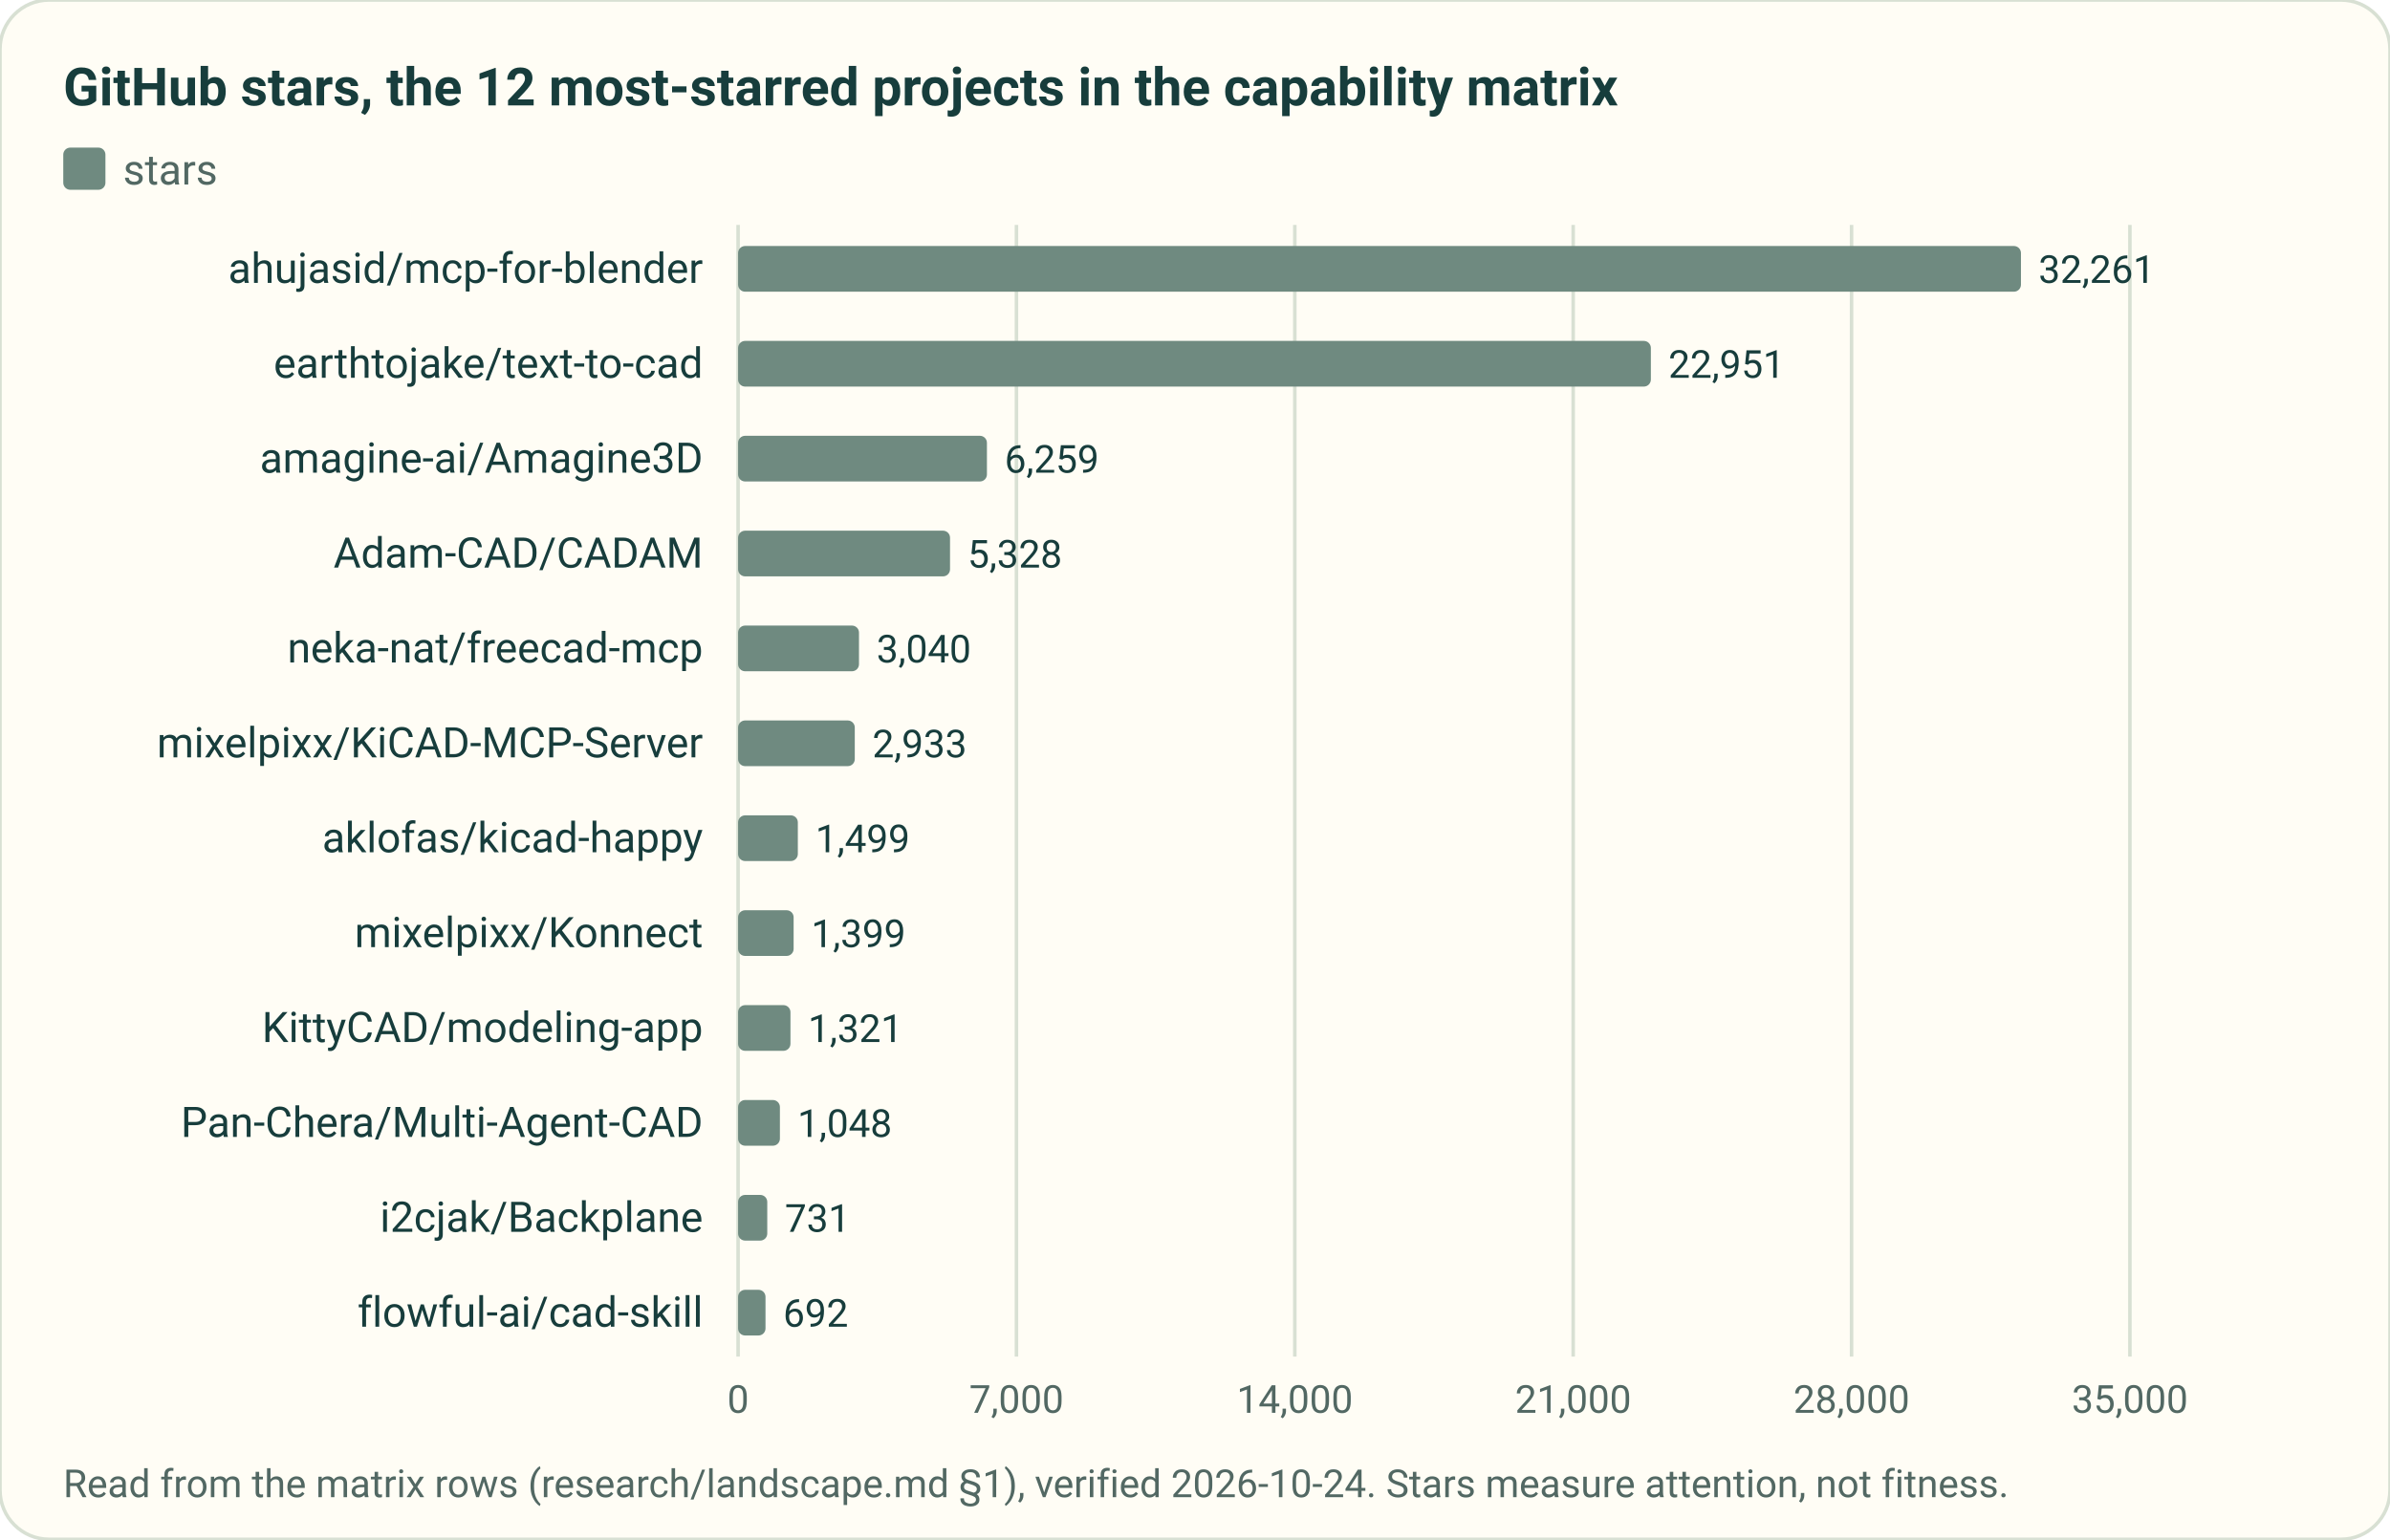
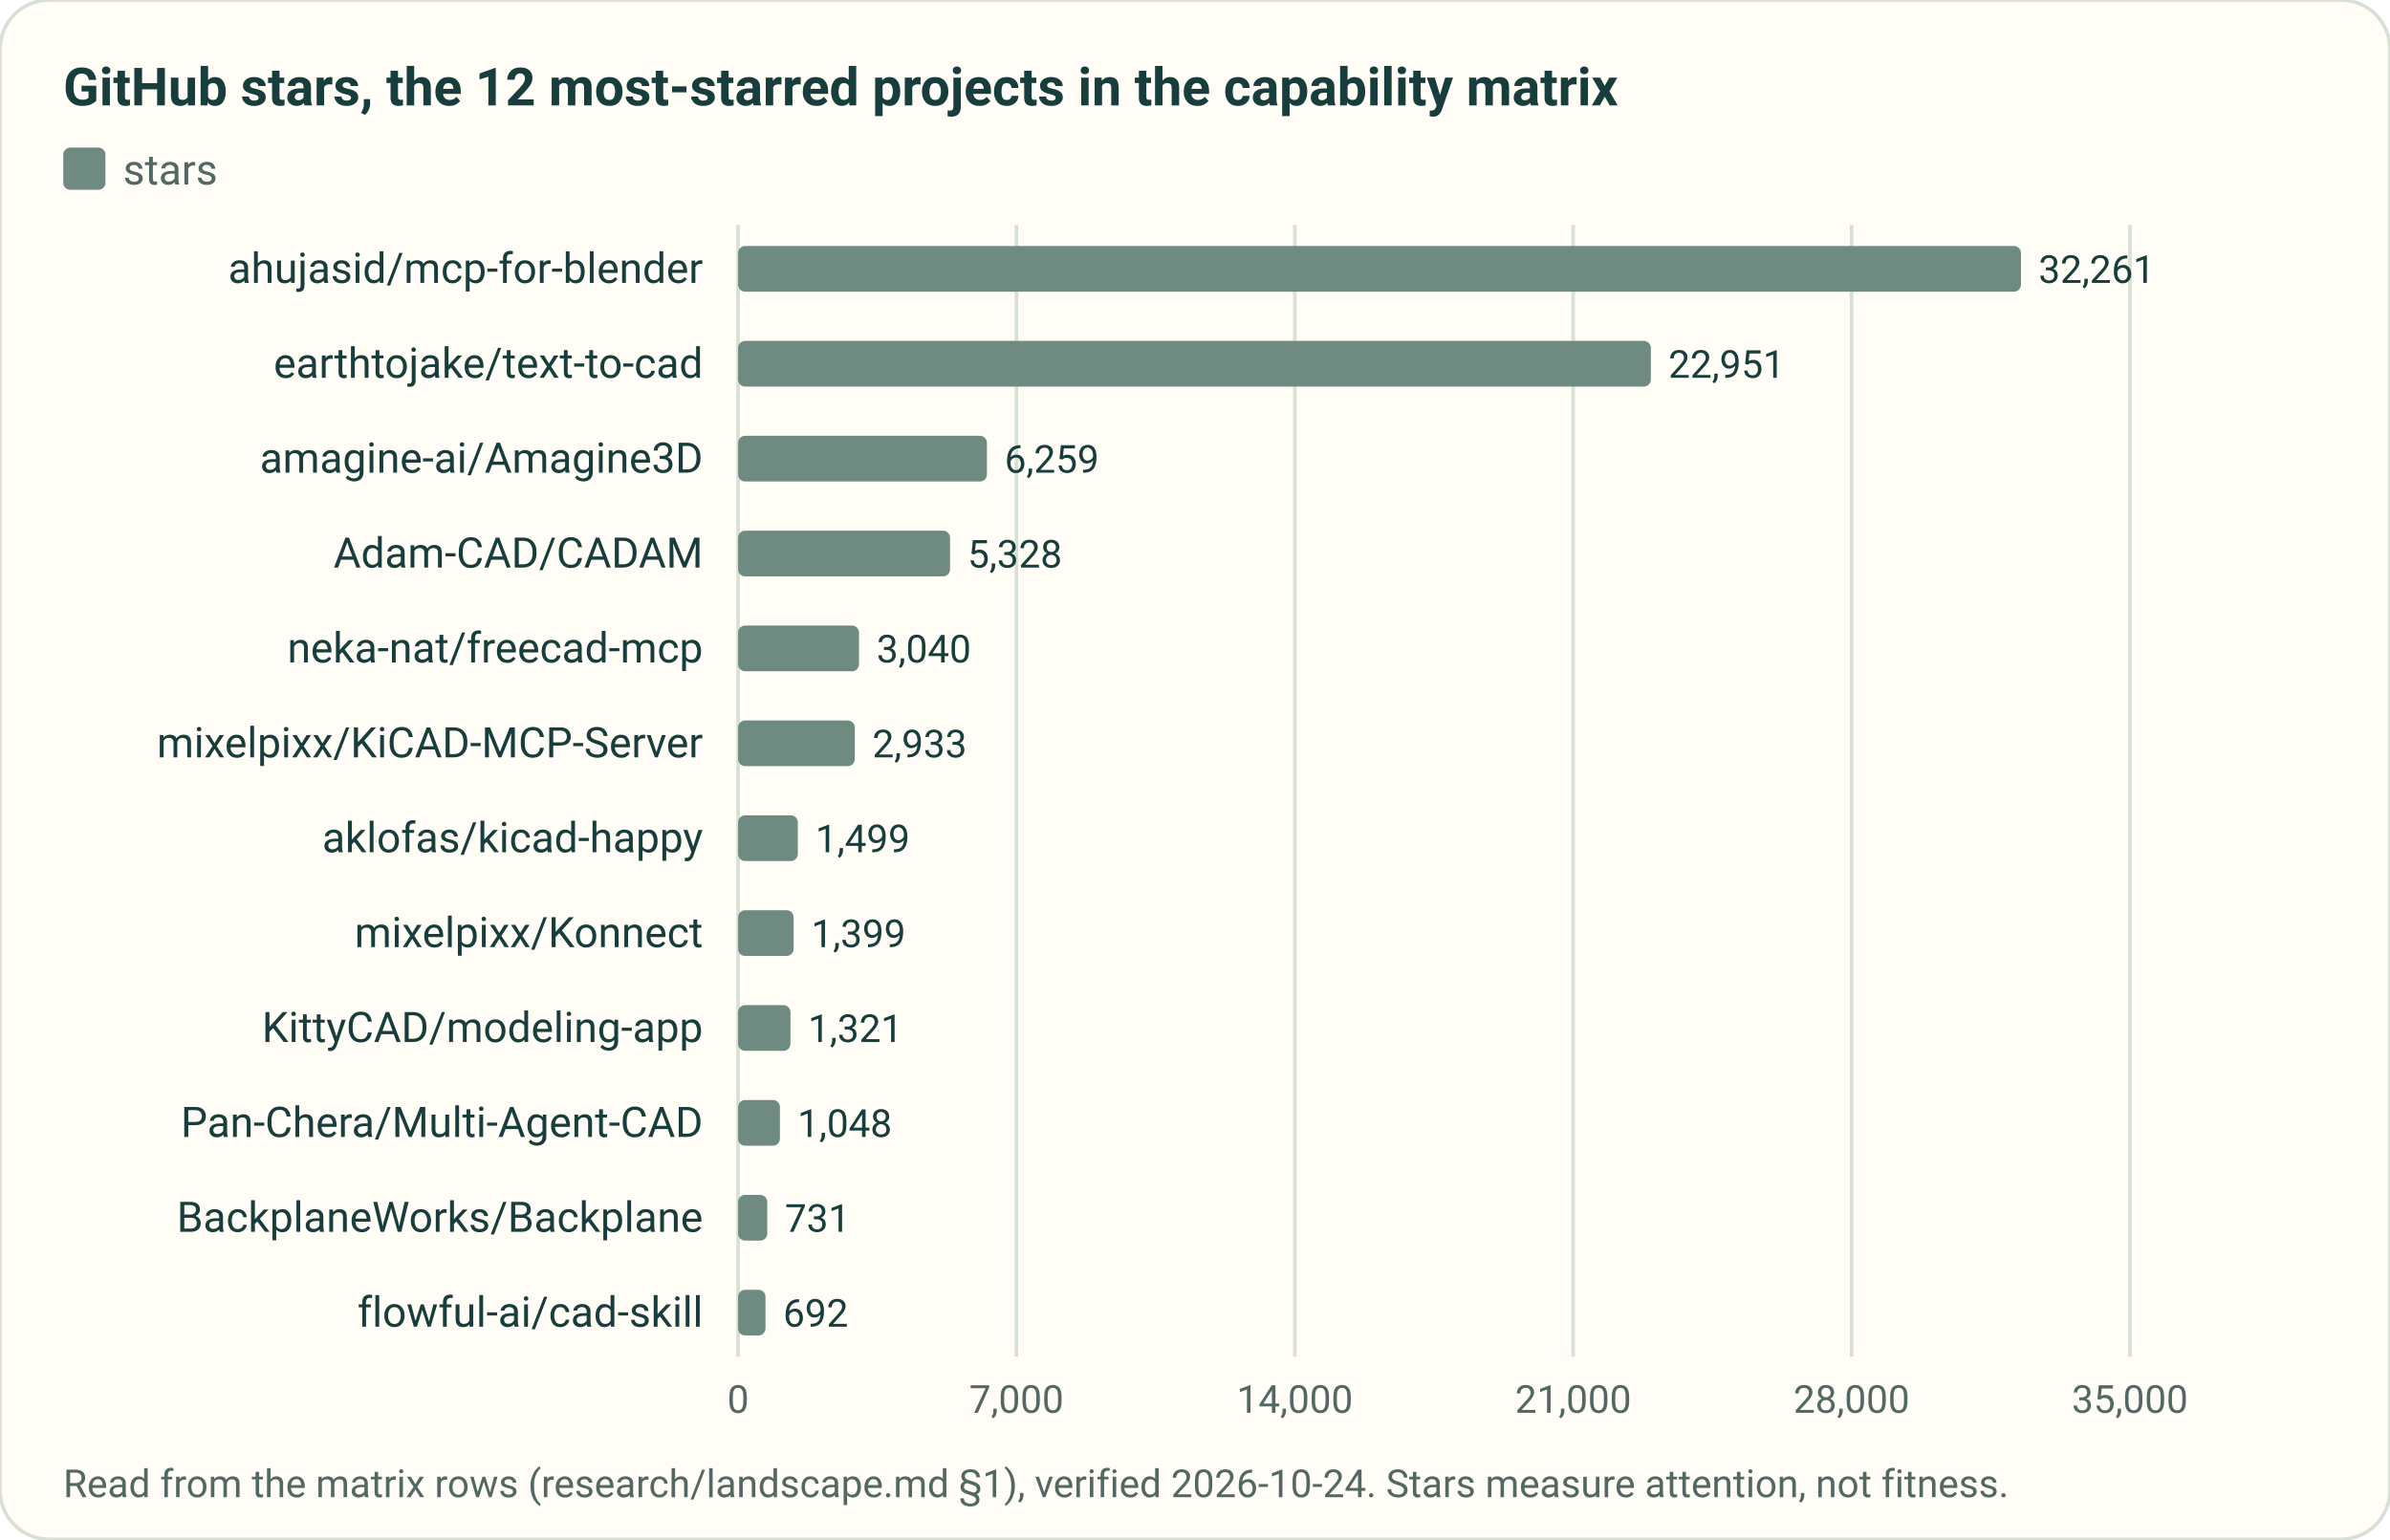
<svg xmlns="http://www.w3.org/2000/svg" viewBox="0 0 680 438" width="680" height="438" role="img" aria-label="GitHub stars, the 12 most-starred projects in the capability matrix" font-family="system-ui,-apple-system,Segoe UI,Roboto,sans-serif">
  <rect width="680" height="438" rx="14" fill="#fffdf5" stroke="#d8e0d3" />
  <text x="18" y="30" font-size="15" font-weight="700" fill="#173d3c">GitHub stars, the 12 most-starred projects in the capability matrix</text>
  <rect x="18" y="42" width="12" height="12" rx="2" fill="#6f8a80" />
  <text x="35" y="52.5" font-size="12" fill="#526863">stars</text>
  <line x1="210.0" y1="64" x2="210.0" y2="386" stroke="#d8e0d3" />
  <text x="210.0" y="402" font-size="11" fill="#526863" text-anchor="middle">0</text>
  <line x1="289.2" y1="64" x2="289.2" y2="386" stroke="#d8e0d3" />
  <text x="289.2" y="402" font-size="11" fill="#526863" text-anchor="middle">7,000</text>
  <line x1="368.4" y1="64" x2="368.4" y2="386" stroke="#d8e0d3" />
  <text x="368.4" y="402" font-size="11" fill="#526863" text-anchor="middle">14,000</text>
  <line x1="447.6" y1="64" x2="447.6" y2="386" stroke="#d8e0d3" />
  <text x="447.6" y="402" font-size="11" fill="#526863" text-anchor="middle">21,000</text>
  <line x1="526.8" y1="64" x2="526.8" y2="386" stroke="#d8e0d3" />
  <text x="526.8" y="402" font-size="11" fill="#526863" text-anchor="middle">28,000</text>
  <line x1="606.0" y1="64" x2="606.0" y2="386" stroke="#d8e0d3" />
  <text x="606.0" y="402" font-size="11" fill="#526863" text-anchor="middle">35,000</text>
  <text x="200" y="80.5" font-size="12" fill="#173d3c" text-anchor="end">ahujasid/mcp-for-blender</text>
  <rect x="210" y="70" width="365.0" height="13" rx="2" fill="#6f8a80" />
  <text x="580.0" y="80.5" font-size="11" fill="#173d3c">32,261</text>
  <text x="200" y="107.5" font-size="12" fill="#173d3c" text-anchor="end">earthtojake/text-to-cad</text>
  <rect x="210" y="97" width="259.7" height="13" rx="2" fill="#6f8a80" />
  <text x="474.7" y="107.5" font-size="11" fill="#173d3c">22,951</text>
  <text x="200" y="134.5" font-size="12" fill="#173d3c" text-anchor="end">amagine-ai/Amagine3D</text>
  <rect x="210" y="124" width="70.8" height="13" rx="2" fill="#6f8a80" />
  <text x="285.8" y="134.5" font-size="11" fill="#173d3c">6,259</text>
  <text x="200" y="161.5" font-size="12" fill="#173d3c" text-anchor="end">Adam-CAD/CADAM</text>
  <rect x="210" y="151" width="60.3" height="13" rx="2" fill="#6f8a80" />
  <text x="275.3" y="161.5" font-size="11" fill="#173d3c">5,328</text>
  <text x="200" y="188.5" font-size="12" fill="#173d3c" text-anchor="end">neka-nat/freecad-mcp</text>
  <rect x="210" y="178" width="34.4" height="13" rx="2" fill="#6f8a80" />
  <text x="249.4" y="188.5" font-size="11" fill="#173d3c">3,040</text>
  <text x="200" y="215.5" font-size="12" fill="#173d3c" text-anchor="end">mixelpixx/KiCAD-MCP-Server</text>
  <rect x="210" y="205" width="33.2" height="13" rx="2" fill="#6f8a80" />
  <text x="248.2" y="215.5" font-size="11" fill="#173d3c">2,933</text>
  <text x="200" y="242.5" font-size="12" fill="#173d3c" text-anchor="end">aklofas/kicad-happy</text>
  <rect x="210" y="232" width="17.0" height="13" rx="2" fill="#6f8a80" />
  <text x="232.0" y="242.5" font-size="11" fill="#173d3c">1,499</text>
  <text x="200" y="269.5" font-size="12" fill="#173d3c" text-anchor="end">mixelpixx/Konnect</text>
  <rect x="210" y="259" width="15.8" height="13" rx="2" fill="#6f8a80" />
  <text x="230.8" y="269.5" font-size="11" fill="#173d3c">1,399</text>
  <text x="200" y="296.5" font-size="12" fill="#173d3c" text-anchor="end">KittyCAD/modeling-app</text>
  <rect x="210" y="286" width="14.9" height="13" rx="2" fill="#6f8a80" />
  <text x="229.9" y="296.5" font-size="11" fill="#173d3c">1,321</text>
  <text x="200" y="323.5" font-size="12" fill="#173d3c" text-anchor="end">Pan-Chera/Multi-Agent-CAD</text>
  <rect x="210" y="313" width="11.9" height="13" rx="2" fill="#6f8a80" />
  <text x="226.9" y="323.5" font-size="11" fill="#173d3c">1,048</text>
-   <text x="200" y="350.5" font-size="12" fill="#173d3c" text-anchor="end">i2cjak/Backplane</text>
+   <text x="200" y="350.5" font-size="12" fill="#173d3c" text-anchor="end">BackplaneWorks/Backplane</text>
  <rect x="210" y="340" width="8.3" height="13" rx="2" fill="#6f8a80" />
  <text x="223.3" y="350.5" font-size="11" fill="#173d3c">731</text>
  <text x="200" y="377.5" font-size="12" fill="#173d3c" text-anchor="end">flowful-ai/cad-skill</text>
  <rect x="210" y="367" width="7.8" height="13" rx="2" fill="#6f8a80" />
  <text x="222.8" y="377.5" font-size="11" fill="#173d3c">692</text>
  <text x="18" y="426" font-size="11" fill="#526863">Read from the matrix rows (research/landscape.md §1), verified 2026-10-24. Stars measure attention, not fitness.</text>
</svg>
